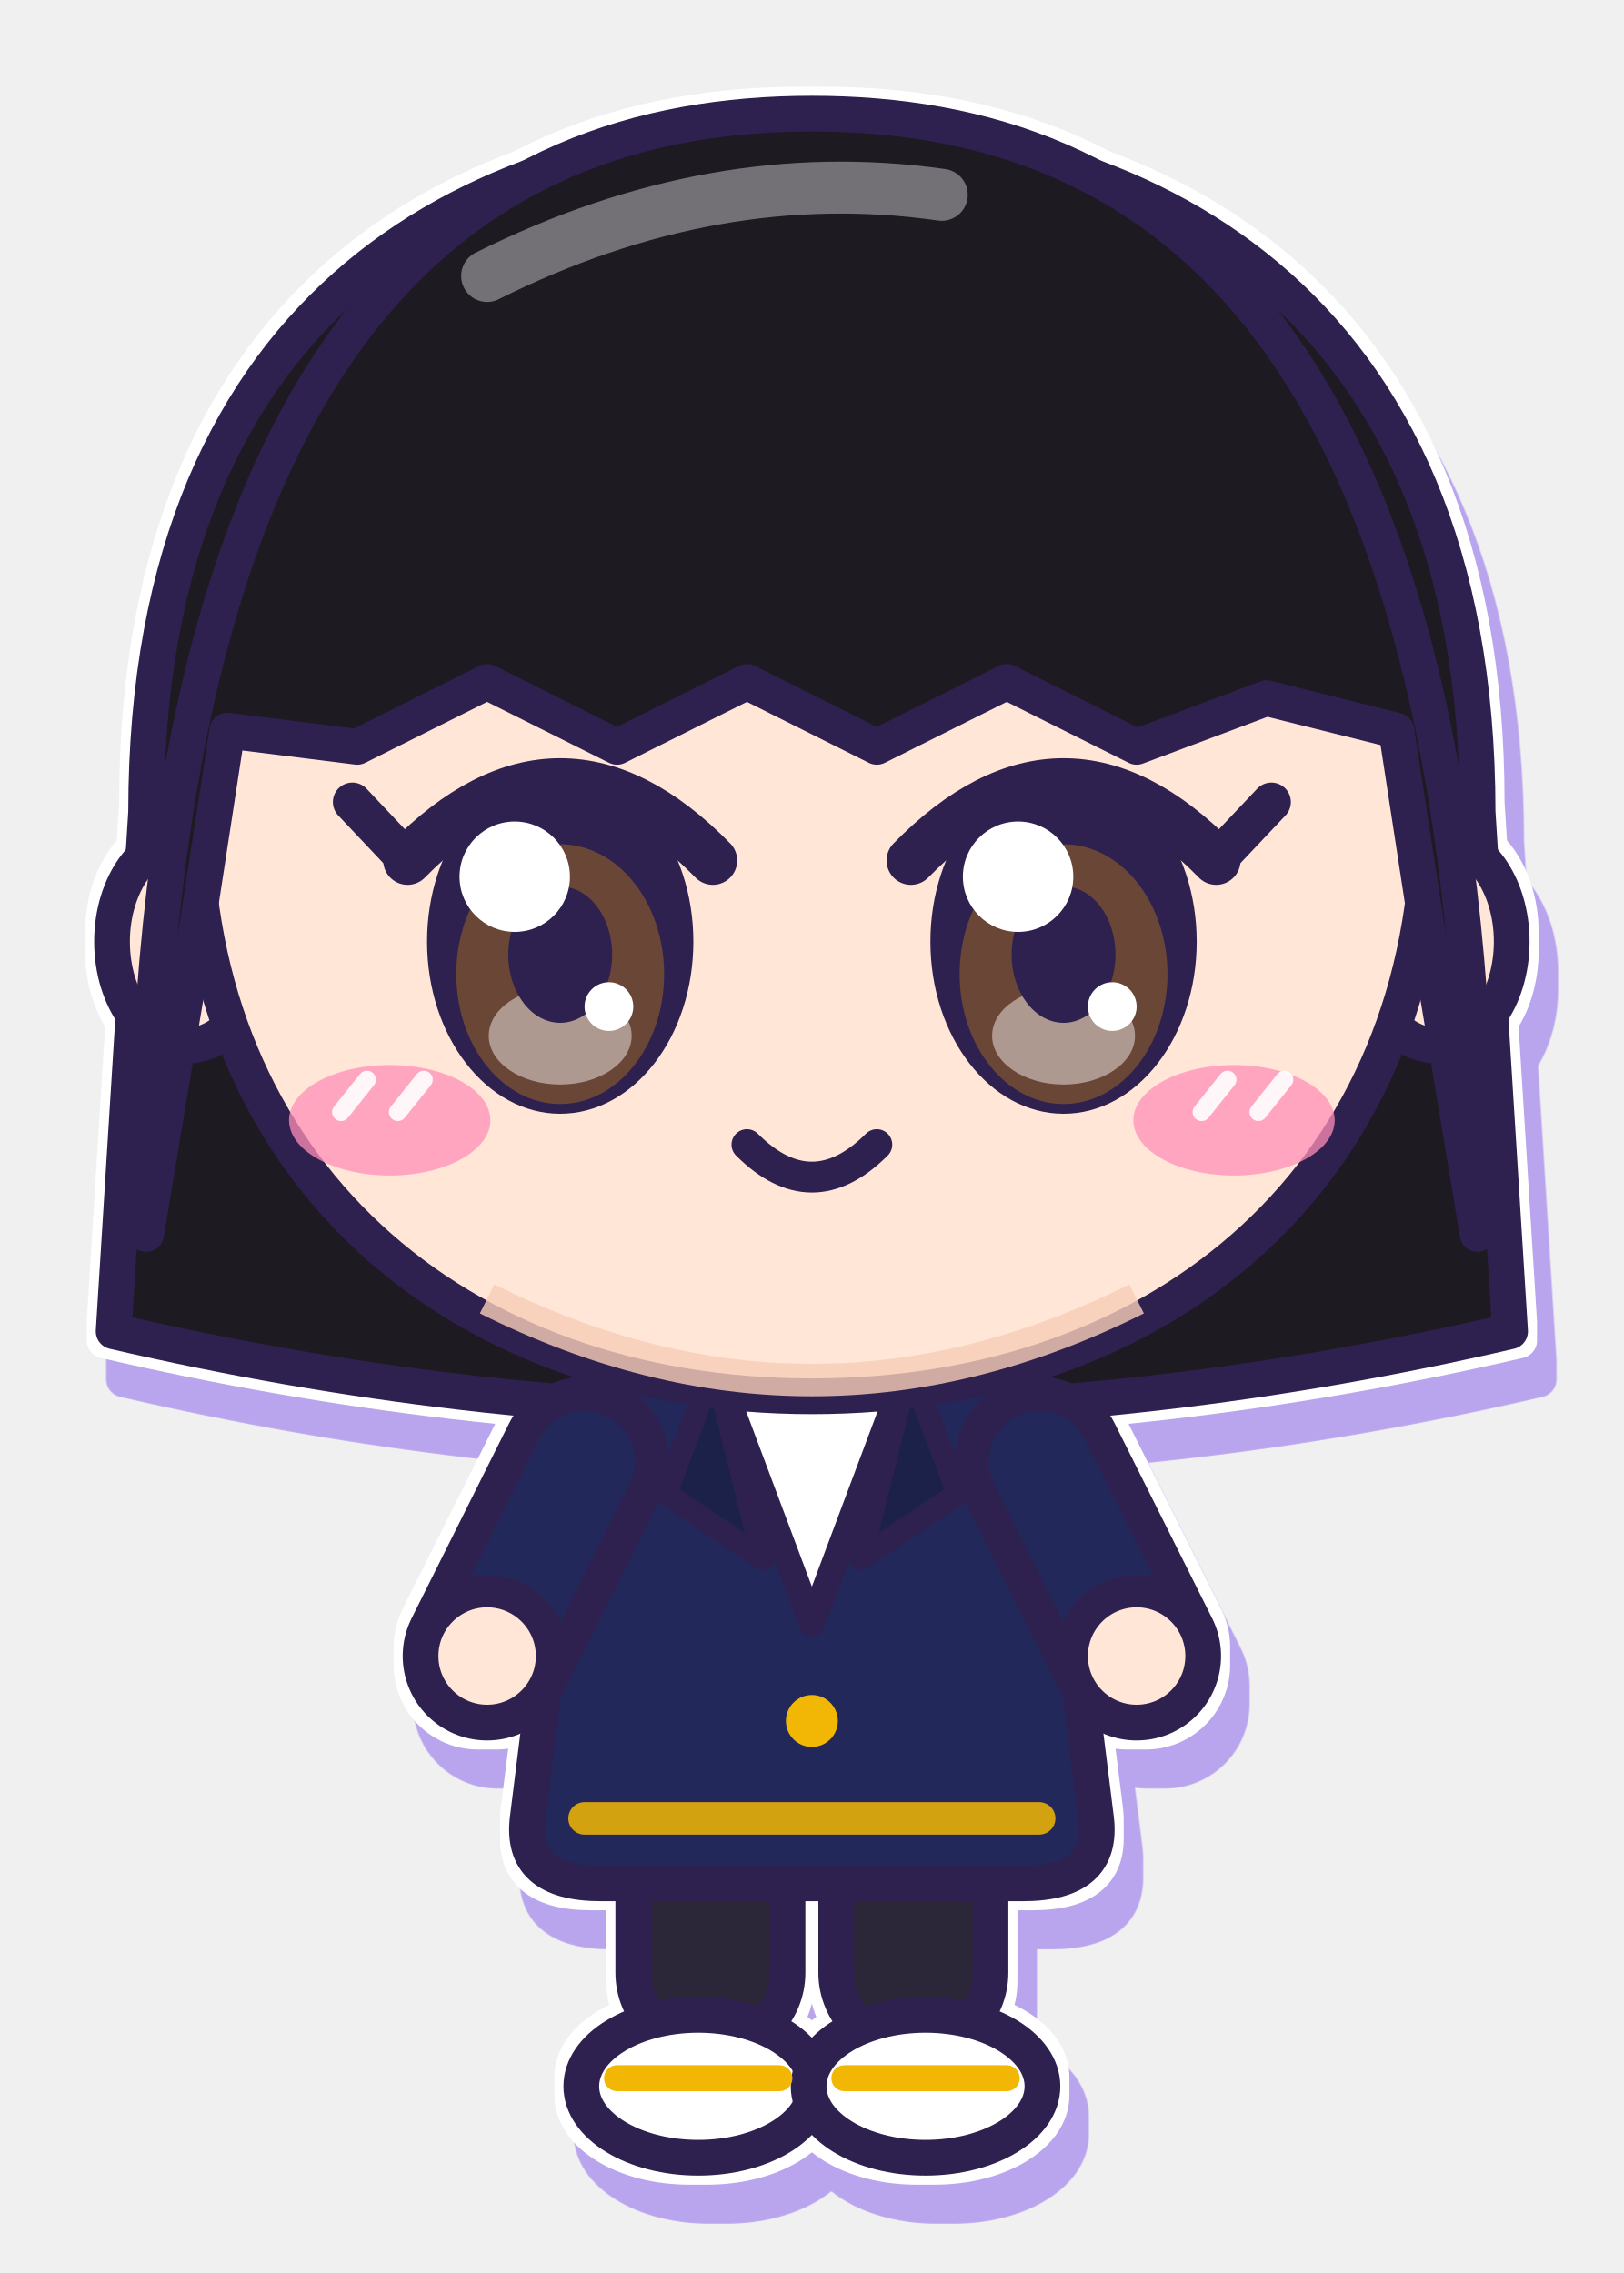
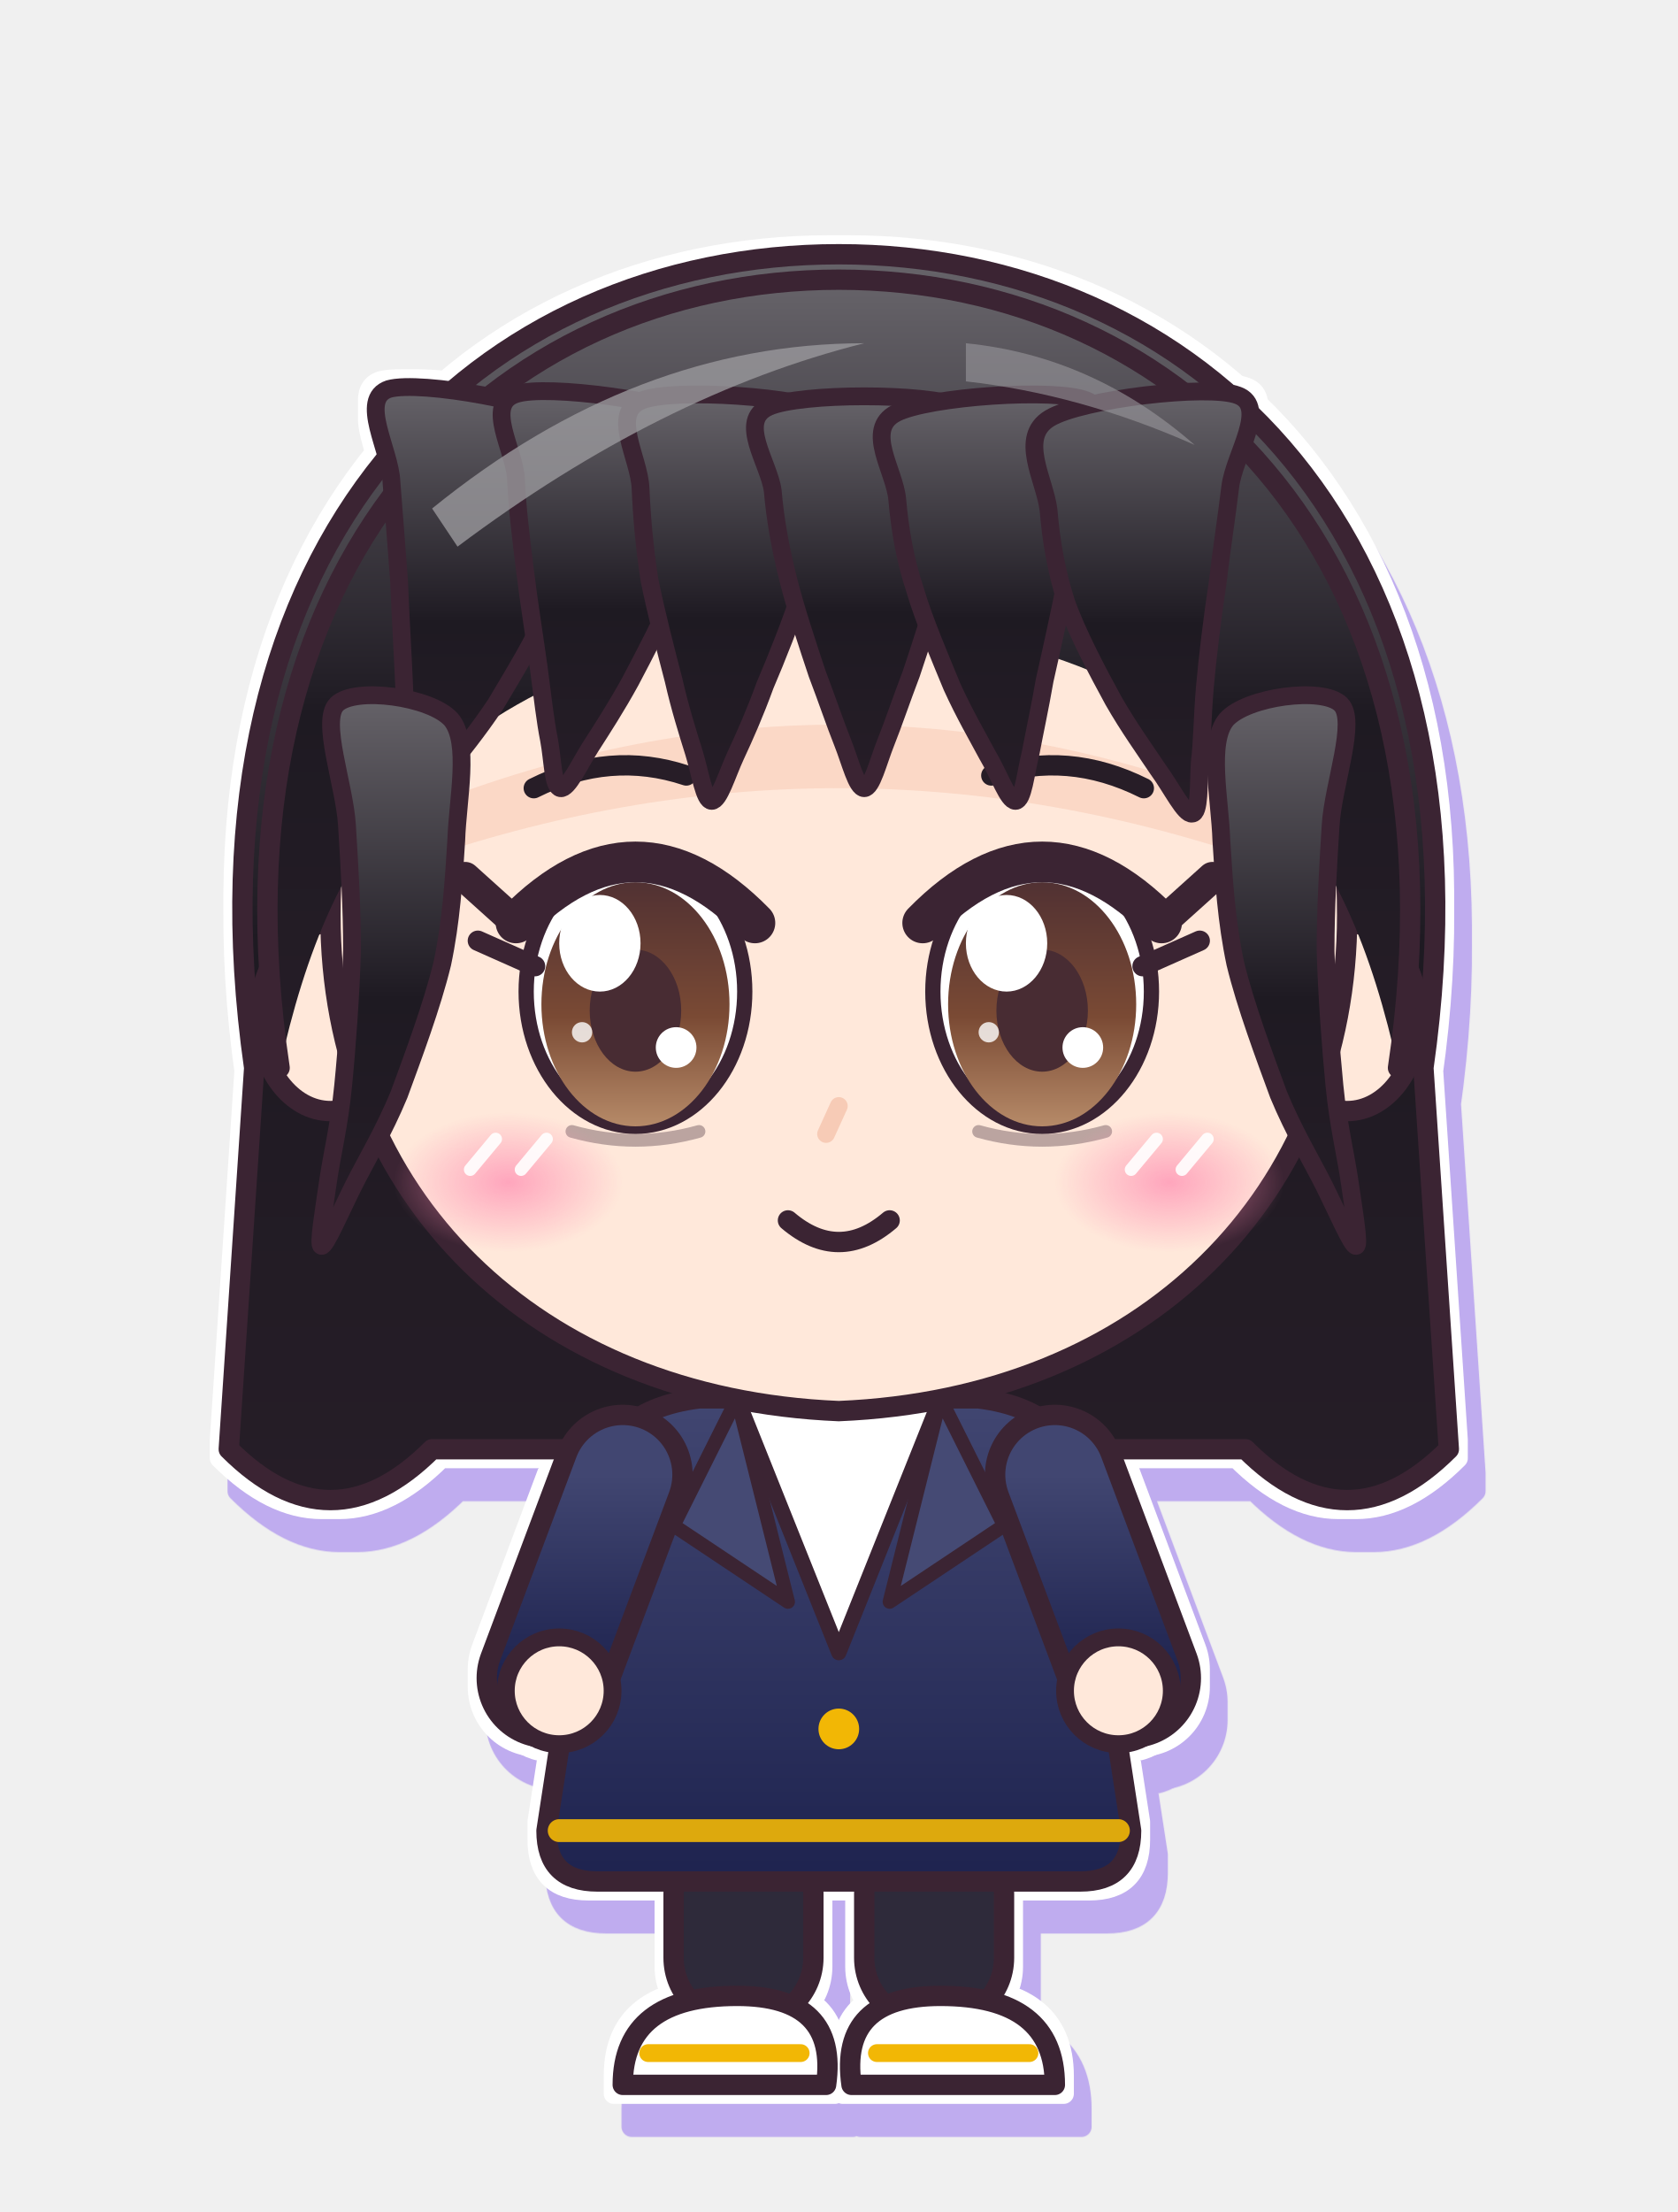
- <svg xmlns="http://www.w3.org/2000/svg" viewBox="0 0 100 140" width="100" height="140" role="img" aria-label="Minji (NewJeans), chibi">
+ <svg xmlns="http://www.w3.org/2000/svg" viewBox="-6 -10 132 174" width="132" height="174" role="img" aria-label="Minji (NewJeans), chibi">
  <defs>
    <filter id="cut" x="-12%" y="-10%" width="124%" height="118%" color-interpolation-filters="sRGB">
-       <feMorphology in="SourceAlpha" operator="dilate" radius="2.6" result="d" />
-       <feOffset in="d" dx="1.2" dy="2.4" result="o" />
-       <feFlood flood-color="#B9A4EE" />
+       <feMorphology in="SourceAlpha" operator="dilate" radius="3" result="d" />
+       <feOffset in="d" dx="1.4" dy="2.6" result="o" />
+       <feFlood flood-color="#B9A4EE" flood-opacity=".9" />
      <feComposite in2="o" operator="in" result="sh" />
      <feFlood flood-color="#FFFFFF" />
      <feComposite in2="d" operator="in" result="w" />
      <feMerge>
        <feMergeNode in="sh" />
        <feMergeNode in="w" />
        <feMergeNode in="SourceGraphic" />
      </feMerge>
    </filter>
+     <linearGradient id="newjeans-minji-hair" x1="0" y1="0" x2="0" y2="1">
+       <stop offset="0" stop-color="#666369" />
+       <stop offset="0.55" stop-color="#1E1A22" />
+       <stop offset="1" stop-color="#261D27" />
+     </linearGradient>
+     <linearGradient id="newjeans-minji-cloth" x1="0" y1="0" x2="0" y2="1">
+       <stop offset="0" stop-color="#414671" />
+       <stop offset="1" stop-color="#1E234F" />
+     </linearGradient>
+     <radialGradient id="newjeans-minji-blush">
+       <stop offset="0" stop-color="#FF8FB3" stop-opacity="0.75" />
+       <stop offset="1" stop-color="#FF8FB3" stop-opacity="0" />
+     </radialGradient>
+     <linearGradient id="newjeans-minji-iris" x1="0" y1="0" x2="0" y2="1">
+       <stop offset="0" stop-color="#513133" />
+       <stop offset="0.55" stop-color="#7A4A34" />
+       <stop offset="1" stop-color="#B68A68" />
+     </linearGradient>
  </defs>
  <g filter="url(#cut)">
-     <path d="M9 50 C9 18 30 8 50 8 C70 8 91 18 91 50 L93 82 Q50 92 7 82 Z" fill="#1E1A22" stroke="#2E2150" stroke-linejoin="round" stroke-linecap="round" stroke-width="2.2" />
-     <rect x="39" y="110" width="9.5" height="16" rx="4.5" fill="#2B2638" stroke="#2E2150" stroke-linejoin="round" stroke-linecap="round" stroke-width="2.2" />
-     <rect x="51.5" y="110" width="9.5" height="16" rx="4.5" fill="#2B2638" stroke="#2E2150" stroke-linejoin="round" stroke-linecap="round" stroke-width="2.2" />
-     <ellipse cx="43" cy="128.5" rx="7.2" ry="4.4" fill="#FFFFFF" stroke="#2E2150" stroke-linejoin="round" stroke-linecap="round" stroke-width="2.2" />
-     <ellipse cx="57" cy="128.5" rx="7.2" ry="4.4" fill="#FFFFFF" stroke="#2E2150" stroke-linejoin="round" stroke-linecap="round" stroke-width="2.2" />
-     <path d="M38 128 H48 M52 128 H62" stroke="#F2B705" stroke-width="1.6" stroke-linecap="round" />
-     <path d="M35 92 Q35 84 44 84 H56 Q65 84 65 92 L67.5 112 Q68 116 63 116 H37 Q32 116 32.5 112 Z" fill="#22285A" stroke="#2E2150" stroke-linejoin="round" stroke-linecap="round" stroke-width="2.2" />
-     <path d="M44 84 L50 100 L56 84 Z" fill="#FFFFFF" stroke="#2E2150" stroke-linejoin="round" stroke-linecap="round" stroke-width="1.6" />
-     <path d="M44 84 L47 96 L41 92 Z M56 84 L53 96 L59 92 Z" fill="#1C214A" stroke="#2E2150" stroke-linejoin="round" stroke-linecap="round" stroke-width="1.4" />
-     <circle cx="50" cy="106" r="1.6" fill="#F2B705" />
-     <path d="M36 112 H64" stroke="#F2B705" stroke-width="2" stroke-linecap="round" opacity=".85" />
-     <ellipse cx="11.5" cy="58" rx="4.6" ry="6.4" fill="#FFE6D6" stroke="#2E2150" stroke-linejoin="round" stroke-linecap="round" stroke-width="2.2" />
-     <ellipse cx="88.5" cy="58" rx="4.6" ry="6.4" fill="#FFE6D6" stroke="#2E2150" stroke-linejoin="round" stroke-linecap="round" stroke-width="2.2" />
-     <path d="M12 50 C12 25 29 13 50 13 C71 13 88 25 88 50 C88 72 72 86 50 86 C28 86 12 72 12 50 Z" fill="#FFE6D6" stroke="#2E2150" stroke-linejoin="round" stroke-linecap="round" stroke-width="2.2" />
-     <path d="M30 80 Q50 90 70 80" fill="none" stroke="#F8CDB8" stroke-width="2" opacity=".8" />
-     <ellipse cx="34.5" cy="58" rx="8.2" ry="10.6" fill="#2E2150" />
-     <ellipse cx="34.5" cy="60" rx="6.4" ry="8" fill="#6A4636" />
-     <ellipse cx="34.5" cy="63.8" rx="4.4" ry="3" fill="#AD9990" />
-     <ellipse cx="34.5" cy="58.8" rx="3.2" ry="4.2" fill="#2E2150" />
-     <circle cx="31.7" cy="54" r="3.4" fill="#fff" />
-     <circle cx="37.5" cy="62" r="1.5" fill="#fff" />
-     <path d="M25.1 53 Q34.5 43.4 43.9 53" fill="none" stroke="#2E2150" stroke-width="3" stroke-linecap="round" />
-     <path d="M25.1 53 L21.7 49.4" stroke="#2E2150" stroke-width="2.4" stroke-linecap="round" />
-     <ellipse cx="65.5" cy="58" rx="8.2" ry="10.6" fill="#2E2150" />
-     <ellipse cx="65.5" cy="60" rx="6.4" ry="8" fill="#6A4636" />
-     <ellipse cx="65.5" cy="63.8" rx="4.4" ry="3" fill="#AD9990" />
-     <ellipse cx="65.5" cy="58.8" rx="3.2" ry="4.2" fill="#2E2150" />
-     <circle cx="62.7" cy="54" r="3.4" fill="#fff" />
-     <circle cx="68.5" cy="62" r="1.5" fill="#fff" />
-     <path d="M56.1 53 Q65.5 43.4 74.9 53" fill="none" stroke="#2E2150" stroke-width="3" stroke-linecap="round" />
-     <path d="M74.9 53 L78.3 49.4" stroke="#2E2150" stroke-width="2.4" stroke-linecap="round" />
-     <ellipse cx="24" cy="69" rx="6.2" ry="3.4" fill="#FF8FB8" opacity=".75" />
-     <ellipse cx="76" cy="69" rx="6.2" ry="3.4" fill="#FF8FB8" opacity=".75" />
-     <path d="M21 68.5 l1.6 -2 M24.5 68.5 l1.6 -2 M74 68.5 l1.6 -2 M77.5 68.5 l1.6 -2" stroke="#fff" stroke-width="1.1" stroke-linecap="round" opacity=".9" />
-     <path d="M46 70.5 Q50 74.5 54 70.5" fill="none" stroke="#2E2150" stroke-width="1.9" stroke-linecap="round" />
-     <path d="M9 76 C9 20 29 7 50 7 C71 7 91 20 91 76 L88 58 L86 45 L78 43 L70 46 L62 42 L54 46 L46 42 L38 46 L30 42 L22 46 L14 45 L12 58 L9 76 Z" fill="#1E1A22" stroke="#2E2150" stroke-linejoin="round" stroke-linecap="round" stroke-width="2.2" />
-     <path d="M30 17 Q44 10 58 12" fill="none" stroke="#747176" stroke-width="3.2" stroke-linecap="round" />
-     <path d="M36 90 L30 102" stroke="#2E2150" stroke-width="10.4" stroke-linecap="round" />
-     <path d="M36 90 L30 102" stroke="#22285A" stroke-width="6.2" stroke-linecap="round" />
-     <circle cx="30" cy="102" r="4" fill="#FFE6D6" stroke="#2E2150" stroke-linejoin="round" stroke-linecap="round" stroke-width="2" />
-     <path d="M64 90 L70 102" stroke="#2E2150" stroke-width="10.4" stroke-linecap="round" />
-     <path d="M64 90 L70 102" stroke="#22285A" stroke-width="6.2" stroke-linecap="round" />
-     <circle cx="70" cy="102" r="4" fill="#FFE6D6" stroke="#2E2150" stroke-linejoin="round" stroke-linecap="round" stroke-width="2" />
+     <path d="M14 74 C8 32 32 10 60 10 C88 10 112 32 106 74 L108 104 Q100 112 92 104 L28 104 Q20 112 12 104 Z" fill="url(#newjeans-minji-hair)" stroke="#3B2433" stroke-width="1.6" stroke-linejoin="round" stroke-linecap="round" />
+     <rect x="47" y="134" width="11" height="15" rx="5" fill="#2E2A3A" stroke="#3B2433" stroke-width="1.6" stroke-linejoin="round" stroke-linecap="round" />
+     <rect x="62" y="134" width="11" height="15" rx="5" fill="#2E2A3A" stroke="#3B2433" stroke-width="1.6" stroke-linejoin="round" stroke-linecap="round" />
+     <path d="M43 154 Q43 147 52 147 Q60 147 59 154 Z" fill="#FFFFFF" stroke="#3B2433" stroke-width="1.6" stroke-linejoin="round" stroke-linecap="round" />
+     <path d="M61 154 Q60 147 68 147 Q77 147 77 154 Z" fill="#FFFFFF" stroke="#3B2433" stroke-width="1.6" stroke-linejoin="round" stroke-linecap="round" />
+     <path d="M45 151.5 H57 M63 151.5 H75" stroke="#F2B705" stroke-width="1.4" stroke-linecap="round" />
+     <rect x="54" y="94" width="12" height="10" rx="3" fill="#F7CBB6" stroke="#3B2433" stroke-width="1.2" stroke-linejoin="round" stroke-linecap="round" />
+     <path d="M41 108 Q41 101 49 100 L71 100 Q79 101 79 108 L83 134 Q83 138 79 138 L41 138 Q37 138 37 134 Z" fill="url(#newjeans-minji-cloth)" stroke="#3B2433" stroke-width="1.6" stroke-linejoin="round" stroke-linecap="round" />
+     <path d="M52 100 L60 120 L68 100 Z" fill="#FFFFFF" stroke="#3B2433" stroke-width="1.2" stroke-linejoin="round" stroke-linecap="round" />
+     <path d="M52 100 L56 116 L47 110 Z M68 100 L64 116 L73 110 Z" fill="#454A74" stroke="#3B2433" stroke-width="1.1" stroke-linejoin="round" stroke-linecap="round" />
+     <circle cx="60" cy="126" r="1.6" fill="#F2B705" />
+     <path d="M38 134 H82" stroke="#F2B705" stroke-width="1.8" stroke-linecap="round" opacity=".9" />
+     <ellipse cx="20" cy="70" rx="5.6" ry="7.4" fill="#FFE8DA" stroke="#3B2433" stroke-width="1.6" stroke-linejoin="round" stroke-linecap="round" />
+     <ellipse cx="100" cy="70" rx="5.6" ry="7.4" fill="#FFE8DA" stroke="#3B2433" stroke-width="1.6" stroke-linejoin="round" stroke-linecap="round" />
+     <path d="M20 62 C20 36 37 22 60 22 C83 22 100 36 100 62 C100 84 84 100 60 101 C36 100 20 84 20 62 Z" fill="#FFE8DA" stroke="#3B2433" stroke-width="1.6" stroke-linejoin="round" stroke-linecap="round" />
+     <path d="M26 54 Q60 40 94 54 L94 58 Q60 46 26 58 Z" fill="#F7CBB6" opacity=".55" />
+     <path d="M36 52 Q42 49 48 51 M72 51 Q78 49 84 52" fill="none" stroke="#271D27" stroke-width="1.6" stroke-linecap="round" />
+     <style>.bnewjeans-minji{transform-box:fill-box;transform-origin:center;animation:knewjeans-minji 5.2s steps(1) 0.00s infinite}@keyframes knewjeans-minji{0%{transform:none}94%{transform:scaleY(.12)}97%{transform:none}}@media (prefers-reduced-motion:reduce){.bnewjeans-minji{animation:none}}</style>
+     <g class="bnewjeans-minji">
+       <ellipse cx="44" cy="68" rx="8.6" ry="10.6" fill="#FFFFFF" stroke="#3B2433" stroke-width="1.2" stroke-linejoin="round" stroke-linecap="round" />
+       <ellipse cx="44" cy="69" rx="7.4" ry="9.6" fill="url(#newjeans-minji-iris)" />
+       <ellipse cx="44" cy="69.5" rx="3.6" ry="4.8" fill="#482C33" />
+       <ellipse cx="41.2" cy="64.2" rx="3.2" ry="3.8" fill="#FFFFFF" />
+       <circle cx="47.2" cy="72.4" r="1.6" fill="#FFFFFF" />
+       <circle cx="39.8" cy="71.2" r=".8" fill="#FFFFFF" opacity=".8" />
+       <path d="M34.6 62.6 Q44 53 53.4 62.6" fill="none" stroke="#3B2433" stroke-width="3.2" stroke-linecap="round" />
+       <path d="M34.6 62.6 L30.6 59" stroke="#3B2433" stroke-width="2.4" stroke-linecap="round" />
+       <path d="M36.1 66 L31.6 64" stroke="#3B2433" stroke-width="1.6" stroke-linecap="round" />
+       <path d="M39 79 Q44 80.4 49 79" fill="none" stroke="#3B2433" stroke-width="1" opacity=".35" stroke-linecap="round" />
+       <ellipse cx="76" cy="68" rx="8.6" ry="10.6" fill="#FFFFFF" stroke="#3B2433" stroke-width="1.2" stroke-linejoin="round" stroke-linecap="round" />
+       <ellipse cx="76" cy="69" rx="7.4" ry="9.6" fill="url(#newjeans-minji-iris)" />
+       <ellipse cx="76" cy="69.5" rx="3.6" ry="4.8" fill="#482C33" />
+       <ellipse cx="73.2" cy="64.2" rx="3.2" ry="3.8" fill="#FFFFFF" />
+       <circle cx="79.2" cy="72.4" r="1.6" fill="#FFFFFF" />
+       <circle cx="71.8" cy="71.2" r=".8" fill="#FFFFFF" opacity=".8" />
+       <path d="M66.6 62.6 Q76 53 85.4 62.6" fill="none" stroke="#3B2433" stroke-width="3.2" stroke-linecap="round" />
+       <path d="M85.4 62.6 L89.4 59" stroke="#3B2433" stroke-width="2.4" stroke-linecap="round" />
+       <path d="M83.9 66 L88.4 64" stroke="#3B2433" stroke-width="1.6" stroke-linecap="round" />
+       <path d="M71 79 Q76 80.4 81 79" fill="none" stroke="#3B2433" stroke-width="1" opacity=".35" stroke-linecap="round" />
+     </g>
+     <ellipse cx="34" cy="83" rx="9" ry="5.5" fill="url(#newjeans-minji-blush)" />
+     <ellipse cx="86" cy="83" rx="9" ry="5.5" fill="url(#newjeans-minji-blush)" />
+     <path d="M31 82 l2 -2.4 M35 82 l2 -2.4 M83 82 l2 -2.4 M87 82 l2 -2.4" stroke="#FFFFFF" stroke-width="1" stroke-linecap="round" opacity=".9" />
+     <path d="M60 77 l-1 2.2" stroke="#F7CBB6" stroke-width="1.4" stroke-linecap="round" />
+     <path d="M56 86 Q60 89.4 64 86" fill="none" stroke="#3B2433" stroke-width="1.6" stroke-linecap="round" />
+     <path d="M16 74 C10 34 33 12 60 12 C87 12 110 34 104 74 C100 56 92 42 60 38 C28 42 20 56 16 74 Z" fill="url(#newjeans-minji-hair)" />
+     <path d="M16 74 C10 34 33 12 60 12 C87 12 110 34 104 74" fill="none" stroke="#3B2433" stroke-width="1.6" stroke-linejoin="round" stroke-linecap="round" />
+     <path d="M39.4 23.4 C41.8 25.0 39.4 28.2 39.0 30.6 C38.6 33.0 38.1 35.4 37.1 37.9 C36.1 40.3 34.3 43.2 33.0 45.4 C31.6 47.5 30.2 49.2 29.1 50.6 C28.0 52.0 26.7 54.1 26.2 54.0 C25.6 53.9 25.9 51.7 25.8 50.0 C25.7 48.3 25.9 46.4 25.8 44.0 C25.7 41.6 25.5 38.3 25.4 35.7 C25.2 33.0 25.0 30.5 24.8 27.9 C24.7 25.4 22.2 21.4 24.6 20.6 C27.1 19.9 37.0 21.7 39.4 23.4 Z" fill="url(#newjeans-minji-hair)" stroke="#3B2433" stroke-width="1.4" stroke-linejoin="round" stroke-linecap="round" />
+     <path d="M49.4 23.0 C51.8 24.4 49.3 27.4 48.9 29.6 C48.5 31.9 48.0 34.1 47.1 36.4 C46.2 38.7 44.7 41.5 43.6 43.6 C42.5 45.6 41.4 47.3 40.5 48.7 C39.6 50.1 38.7 52.1 38.1 52.0 C37.5 51.9 37.5 49.8 37.2 48.2 C36.9 46.7 36.7 44.9 36.4 42.6 C36.1 40.4 35.6 37.3 35.3 34.8 C35.0 32.4 34.7 30.0 34.6 27.7 C34.5 25.4 32.1 21.8 34.6 21.0 C37.0 20.2 47.0 21.6 49.4 23.0 Z" fill="url(#newjeans-minji-hair)" stroke="#3B2433" stroke-width="1.4" stroke-linejoin="round" stroke-linecap="round" />
+     <path d="M59.5 22.5 C61.9 23.8 59.2 27.0 58.8 29.3 C58.4 31.6 57.8 33.9 57.1 36.3 C56.3 38.8 55.1 41.8 54.2 43.9 C53.4 46.1 52.6 47.9 51.9 49.4 C51.2 50.9 50.6 53.0 50.0 53.0 C49.4 53.0 49.1 50.8 48.6 49.2 C48.1 47.6 47.5 45.7 47.0 43.5 C46.4 41.2 45.6 38.1 45.1 35.6 C44.7 33.0 44.5 30.7 44.4 28.4 C44.3 26.0 42.0 22.5 44.5 21.5 C47.0 20.5 57.1 21.2 59.5 22.5 Z" fill="url(#newjeans-minji-hair)" stroke="#3B2433" stroke-width="1.4" stroke-linejoin="round" stroke-linecap="round" />
+     <path d="M69.5 22.0 C72.0 23.1 69.5 26.4 69.2 28.6 C69.0 30.9 68.6 33.1 68.0 35.5 C67.4 37.9 66.4 40.9 65.7 43.0 C64.9 45.1 64.3 46.9 63.7 48.4 C63.1 49.9 62.6 52.0 62.0 52.0 C61.4 52.0 60.9 49.9 60.3 48.4 C59.7 46.9 59.1 45.1 58.3 43.0 C57.6 40.9 56.6 37.9 56.0 35.5 C55.4 33.1 55.0 30.9 54.8 28.6 C54.5 26.4 52.0 23.1 54.5 22.0 C57.0 20.9 67.0 20.9 69.5 22.0 Z" fill="url(#newjeans-minji-hair)" stroke="#3B2433" stroke-width="1.4" stroke-linejoin="round" stroke-linecap="round" />
+     <path d="M79.5 21.5 C81.9 22.5 79.3 26.0 79.0 28.4 C78.7 30.7 78.3 33.1 77.9 35.6 C77.4 38.1 76.7 41.3 76.2 43.5 C75.8 45.8 75.4 47.6 75.1 49.2 C74.7 50.8 74.5 53.0 73.9 53.0 C73.3 53.0 72.6 50.9 71.7 49.4 C70.9 47.9 69.9 46.2 68.9 44.0 C68.0 41.8 66.7 38.8 66.0 36.4 C65.2 34.0 64.8 31.6 64.6 29.3 C64.4 27.0 62.0 23.8 64.5 22.5 C67.0 21.2 77.1 20.5 79.5 21.5 Z" fill="url(#newjeans-minji-hair)" stroke="#3B2433" stroke-width="1.4" stroke-linejoin="round" stroke-linecap="round" />
+     <path d="M91.4 21.1 C93.8 22.0 91.1 25.8 90.8 28.3 C90.5 30.8 90.1 33.3 89.8 35.9 C89.4 38.5 89.0 41.8 88.8 44.1 C88.6 46.5 88.6 48.4 88.4 50.0 C88.3 51.7 88.4 54.0 87.8 54.0 C87.2 54.1 86.2 52.0 85.1 50.5 C84.1 49.0 82.8 47.2 81.6 45.1 C80.4 42.9 78.8 39.9 77.9 37.4 C77.1 34.9 76.7 32.5 76.5 30.1 C76.2 27.7 74.1 24.4 76.6 22.9 C79.1 21.4 89.1 20.2 91.4 21.1 Z" fill="url(#newjeans-minji-hair)" stroke="#3B2433" stroke-width="1.4" stroke-linejoin="round" stroke-linecap="round" />
+     <path d="M29.5 46.6 C31.0 48.4 30.0 52.9 29.9 56.1 C29.7 59.3 29.5 62.5 28.8 65.8 C28.0 69.1 26.5 73.1 25.4 76.1 C24.2 79.0 22.8 81.3 21.8 83.3 C20.8 85.3 19.6 88.1 19.3 88.0 C19.0 88.0 19.5 85.1 19.8 83.0 C20.1 80.9 20.7 78.5 21.0 75.4 C21.3 72.4 21.6 68.2 21.7 64.8 C21.7 61.4 21.5 58.1 21.3 54.9 C21.1 51.7 19.2 46.7 20.5 45.4 C21.9 44.0 27.9 44.8 29.5 46.6 Z" fill="url(#newjeans-minji-hair)" stroke="#3B2433" stroke-width="1.4" stroke-linejoin="round" stroke-linecap="round" />
+     <path d="M99.5 45.4 C100.8 46.7 98.9 51.7 98.7 54.9 C98.5 58.1 98.3 61.4 98.3 64.8 C98.4 68.2 98.7 72.4 99.0 75.4 C99.3 78.5 99.9 80.9 100.2 83.0 C100.5 85.1 101.0 88.0 100.7 88.0 C100.4 88.1 99.2 85.3 98.2 83.3 C97.2 81.3 95.8 79.0 94.6 76.1 C93.5 73.1 92.0 69.1 91.2 65.8 C90.5 62.5 90.3 59.3 90.1 56.1 C90.0 52.9 89.0 48.4 90.5 46.6 C92.1 44.8 98.1 44.0 99.5 45.4 Z" fill="url(#newjeans-minji-hair)" stroke="#3B2433" stroke-width="1.4" stroke-linejoin="round" stroke-linecap="round" />
+     <path d="M28 30 Q44 17 62 17 Q46 21 30 33 Z" fill="#9A989C" opacity=".8" />
+     <path d="M70 17 Q80 18 88 25 Q79 21 70 20 Z" fill="#9A989C" opacity=".6" />
+     <path d="M43 106 L37 122" stroke="#3B2433" stroke-width="11" stroke-linecap="round" />
+     <path d="M43 106 L37 122" stroke="url(#newjeans-minji-cloth)" stroke-width="7.8" stroke-linecap="round" />
+     <circle cx="38" cy="123" r="4.2" fill="#FFE8DA" stroke="#3B2433" stroke-width="1.4" stroke-linejoin="round" stroke-linecap="round" />
+     <path d="M77 106 L83 122" stroke="#3B2433" stroke-width="11" stroke-linecap="round" />
+     <path d="M77 106 L83 122" stroke="url(#newjeans-minji-cloth)" stroke-width="7.8" stroke-linecap="round" />
+     <circle cx="82" cy="123" r="4.2" fill="#FFE8DA" stroke="#3B2433" stroke-width="1.4" stroke-linejoin="round" stroke-linecap="round" />
  </g>
</svg>
